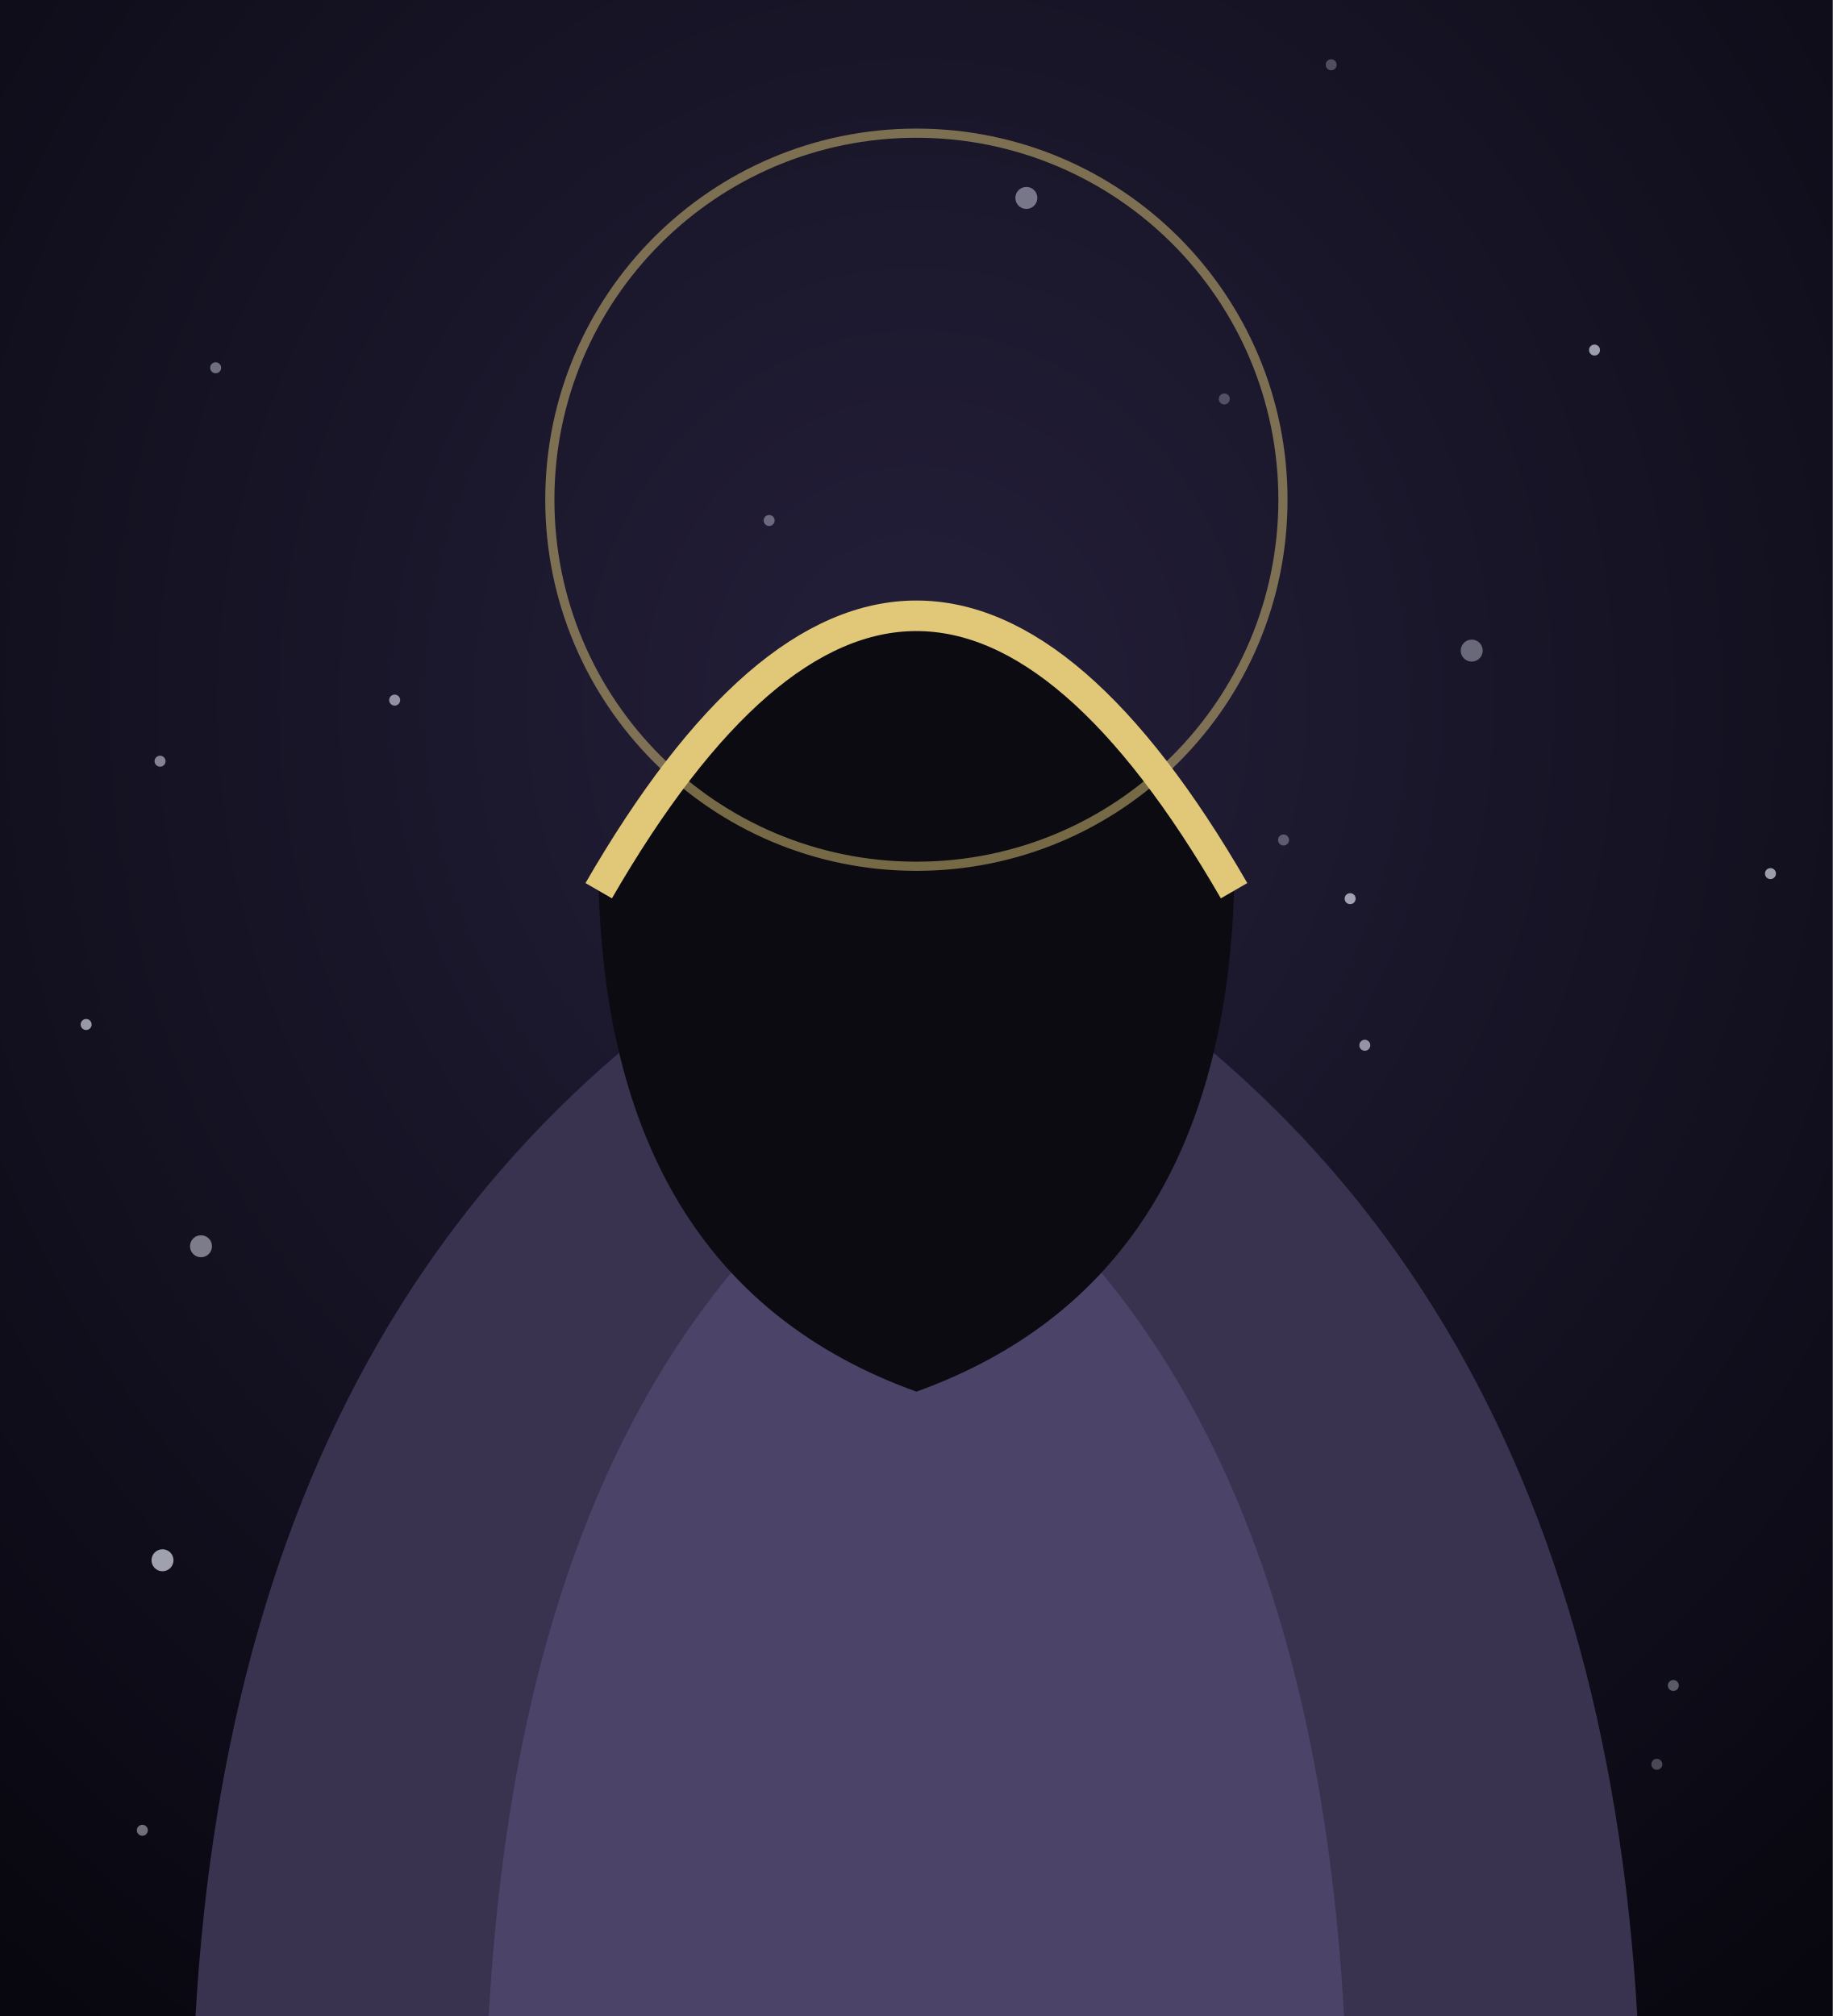
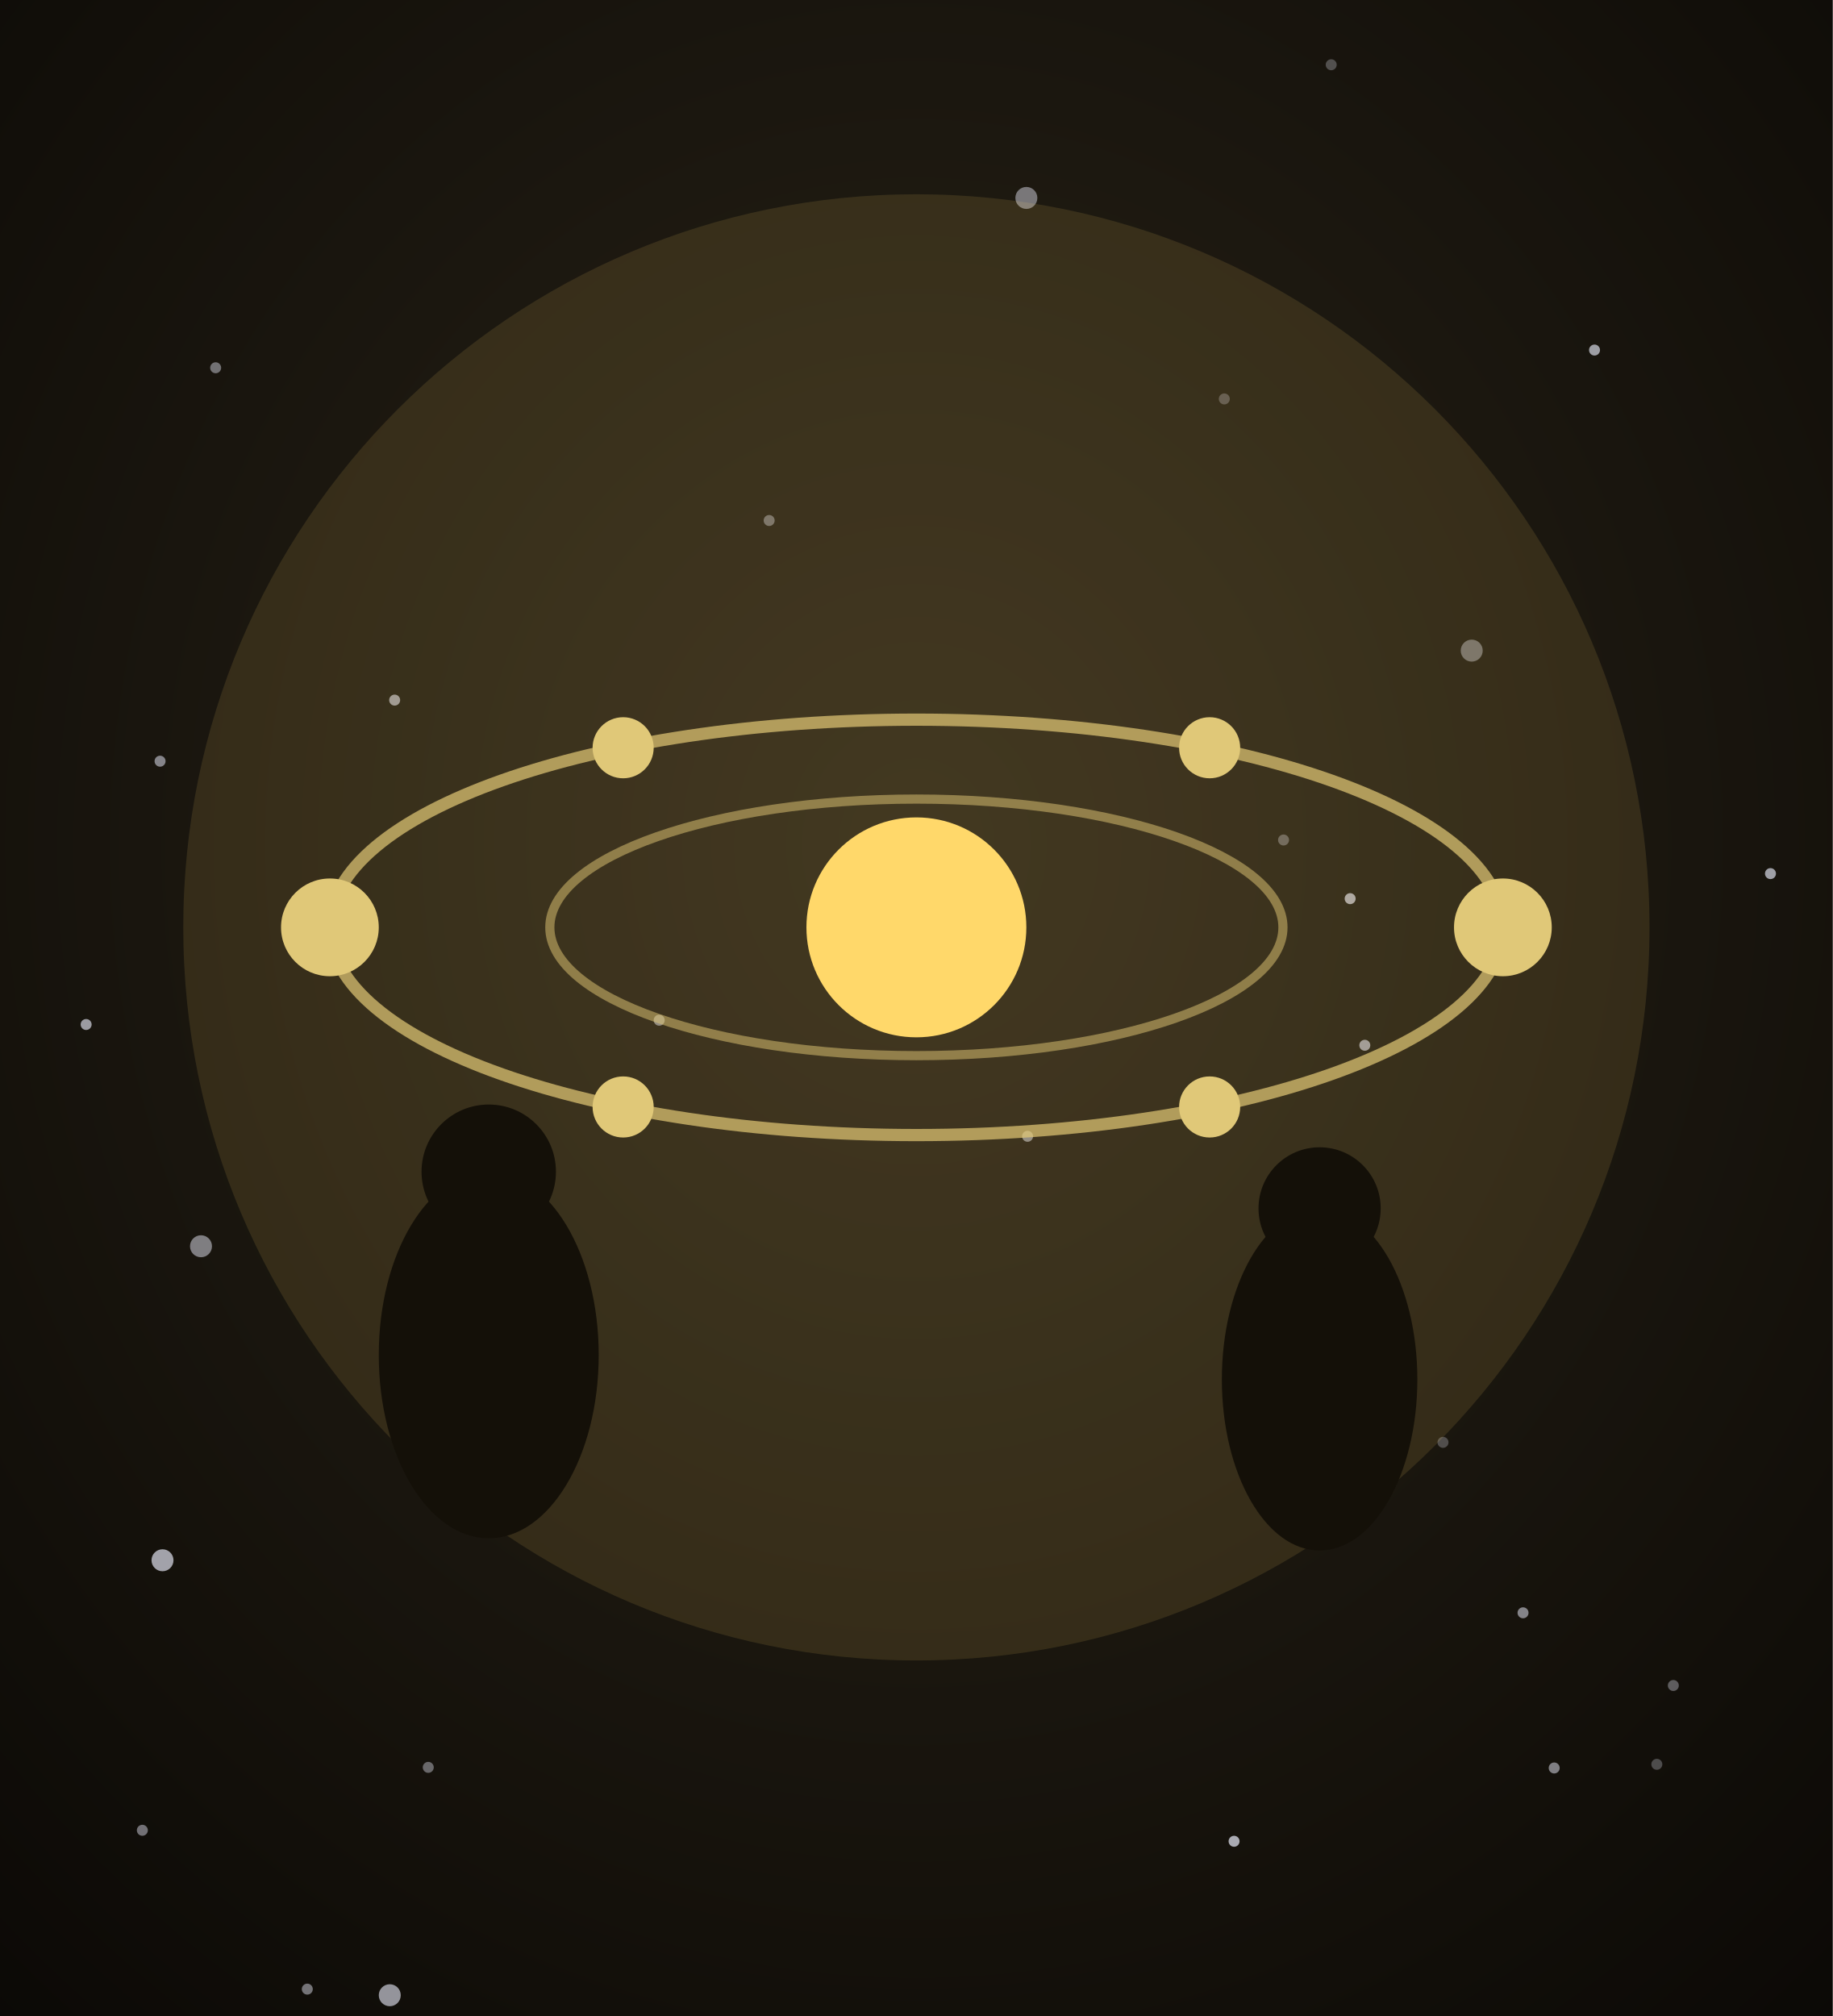
<svg xmlns="http://www.w3.org/2000/svg" viewBox="0 0 300 330" width="300" height="330">
  <defs>
-     <radialGradient id="vo-bg" cx="50%" cy="35%" r="80%">
-       <stop offset="0%" stop-color="#241f3a" />
-       <stop offset="100%" stop-color="#08070f" />
+     <radialGradient id="vo-bg" cx="50%" cy="42%" r="80%">
+       <stop offset="0%" stop-color="#2a2418" />
+       <stop offset="100%" stop-color="#0a0805" />
    </radialGradient>
  </defs>
  <rect width="300" height="330" fill="url(#vo-bg)" />
  <circle cx="23.3" cy="299.6" r="0.9" fill="#eef0ff" opacity="0.44" />
  <circle cx="271.2" cy="288.8" r="0.9" fill="#eef0ff" opacity="0.27" />
  <circle cx="154.8" cy="166.6" r="0.9" fill="#eef0ff" opacity="0.63" />
  <circle cx="26.2" cy="124.6" r="0.9" fill="#eef0ff" opacity="0.51" />
  <circle cx="125.9" cy="85.2" r="0.9" fill="#eef0ff" opacity="0.37" />
  <circle cx="50.3" cy="325.6" r="0.9" fill="#eef0ff" opacity="0.45" />
  <circle cx="217.9" cy="10.6" r="0.9" fill="#eef0ff" opacity="0.27" />
  <circle cx="236.2" cy="236.1" r="0.9" fill="#eef0ff" opacity="0.26" />
  <circle cx="168.0" cy="32.4" r="1.8" fill="#eef0ff" opacity="0.44" />
  <circle cx="198.6" cy="177.8" r="0.9" fill="#eef0ff" opacity="0.46" />
  <circle cx="202.0" cy="301.4" r="0.9" fill="#eef0ff" opacity="0.68" />
  <circle cx="107.9" cy="167.0" r="0.9" fill="#eef0ff" opacity="0.47" />
  <circle cx="168.2" cy="186.0" r="0.9" fill="#eef0ff" opacity="0.49" />
  <circle cx="223.4" cy="171.1" r="0.9" fill="#eef0ff" opacity="0.58" />
  <circle cx="70.1" cy="289.3" r="0.9" fill="#eef0ff" opacity="0.39" />
  <circle cx="26.6" cy="255.4" r="1.8" fill="#eef0ff" opacity="0.65" />
  <circle cx="200.4" cy="65.3" r="0.9" fill="#eef0ff" opacity="0.26" />
  <circle cx="254.4" cy="289.4" r="0.9" fill="#eef0ff" opacity="0.49" />
  <circle cx="273.9" cy="275.9" r="0.9" fill="#eef0ff" opacity="0.34" />
  <circle cx="32.9" cy="204.0" r="1.8" fill="#eef0ff" opacity="0.48" />
  <circle cx="261.0" cy="57.3" r="0.9" fill="#eef0ff" opacity="0.62" />
  <circle cx="210.1" cy="137.5" r="0.9" fill="#eef0ff" opacity="0.31" />
  <circle cx="221.0" cy="147.1" r="0.9" fill="#eef0ff" opacity="0.64" />
  <circle cx="289.8" cy="143.0" r="0.9" fill="#eef0ff" opacity="0.63" />
  <circle cx="35.3" cy="60.2" r="0.9" fill="#eef0ff" opacity="0.42" />
  <circle cx="64.6" cy="114.6" r="0.9" fill="#eef0ff" opacity="0.57" />
  <circle cx="240.9" cy="106.5" r="1.8" fill="#eef0ff" opacity="0.38" />
  <circle cx="249.3" cy="264.0" r="0.9" fill="#eef0ff" opacity="0.51" />
  <circle cx="63.8" cy="326.6" r="1.8" fill="#eef0ff" opacity="0.59" />
  <circle cx="14.1" cy="167.7" r="0.9" fill="#eef0ff" opacity="0.61" />
-   <path d="M32,330 Q40,191.8 150,141.8 Q260,191.8 268,330 Z" fill="#3a3350" />
-   <path d="M80,330 Q86,221.8 150,181.8 Q214,221.8 220,330 Z" fill="#524a72" opacity="0.7" />
-   <path d="M98,145.8 Q150,55.8 202,145.8 Q200,209.8 150,227.8 Q100,209.8 98,145.8 Z" fill="#0d0b12" />
-   <path d="M98,145.8 Q150,55.8 202,145.8" fill="none" stroke="#e0c878" stroke-width="5" />
-   <circle cx="150" cy="81.8" r="60" fill="none" stroke="#e0c878" stroke-width="1.5" opacity="0.5" />
+   <ellipse cx="150" cy="151.8" rx="96" ry="34" fill="none" stroke="#e0c878" stroke-width="2" opacity="0.7" />
+   <ellipse cx="150" cy="151.8" rx="60" ry="21" fill="none" stroke="#e0c878" stroke-width="1.5" opacity="0.5" />
+   <circle cx="150" cy="151.8" r="120" fill="#ffd86a" opacity="0.12" />
+   <circle cx="150" cy="151.8" r="18" fill="#ffd86a" />
+   <circle cx="246.0" cy="151.8" r="8" fill="#e0c878" />
+   <circle cx="198.0" cy="181.2" r="5" fill="#e0c878" />
+   <circle cx="102.0" cy="181.2" r="5" fill="#e0c878" />
+   <circle cx="54.0" cy="151.8" r="8" fill="#e0c878" />
+   <circle cx="102.0" cy="122.4" r="5" fill="#e0c878" />
+   <circle cx="198.0" cy="122.4" r="5" fill="#e0c878" />
+   <g fill="#141008">
+     <ellipse cx="80" cy="221.8" rx="18" ry="30" />
+     <circle cx="80" cy="191.8" r="11" />
+     <ellipse cx="216" cy="225.8" rx="16" ry="28" />
+     <circle cx="216" cy="197.8" r="10" />
+   </g>
</svg>
